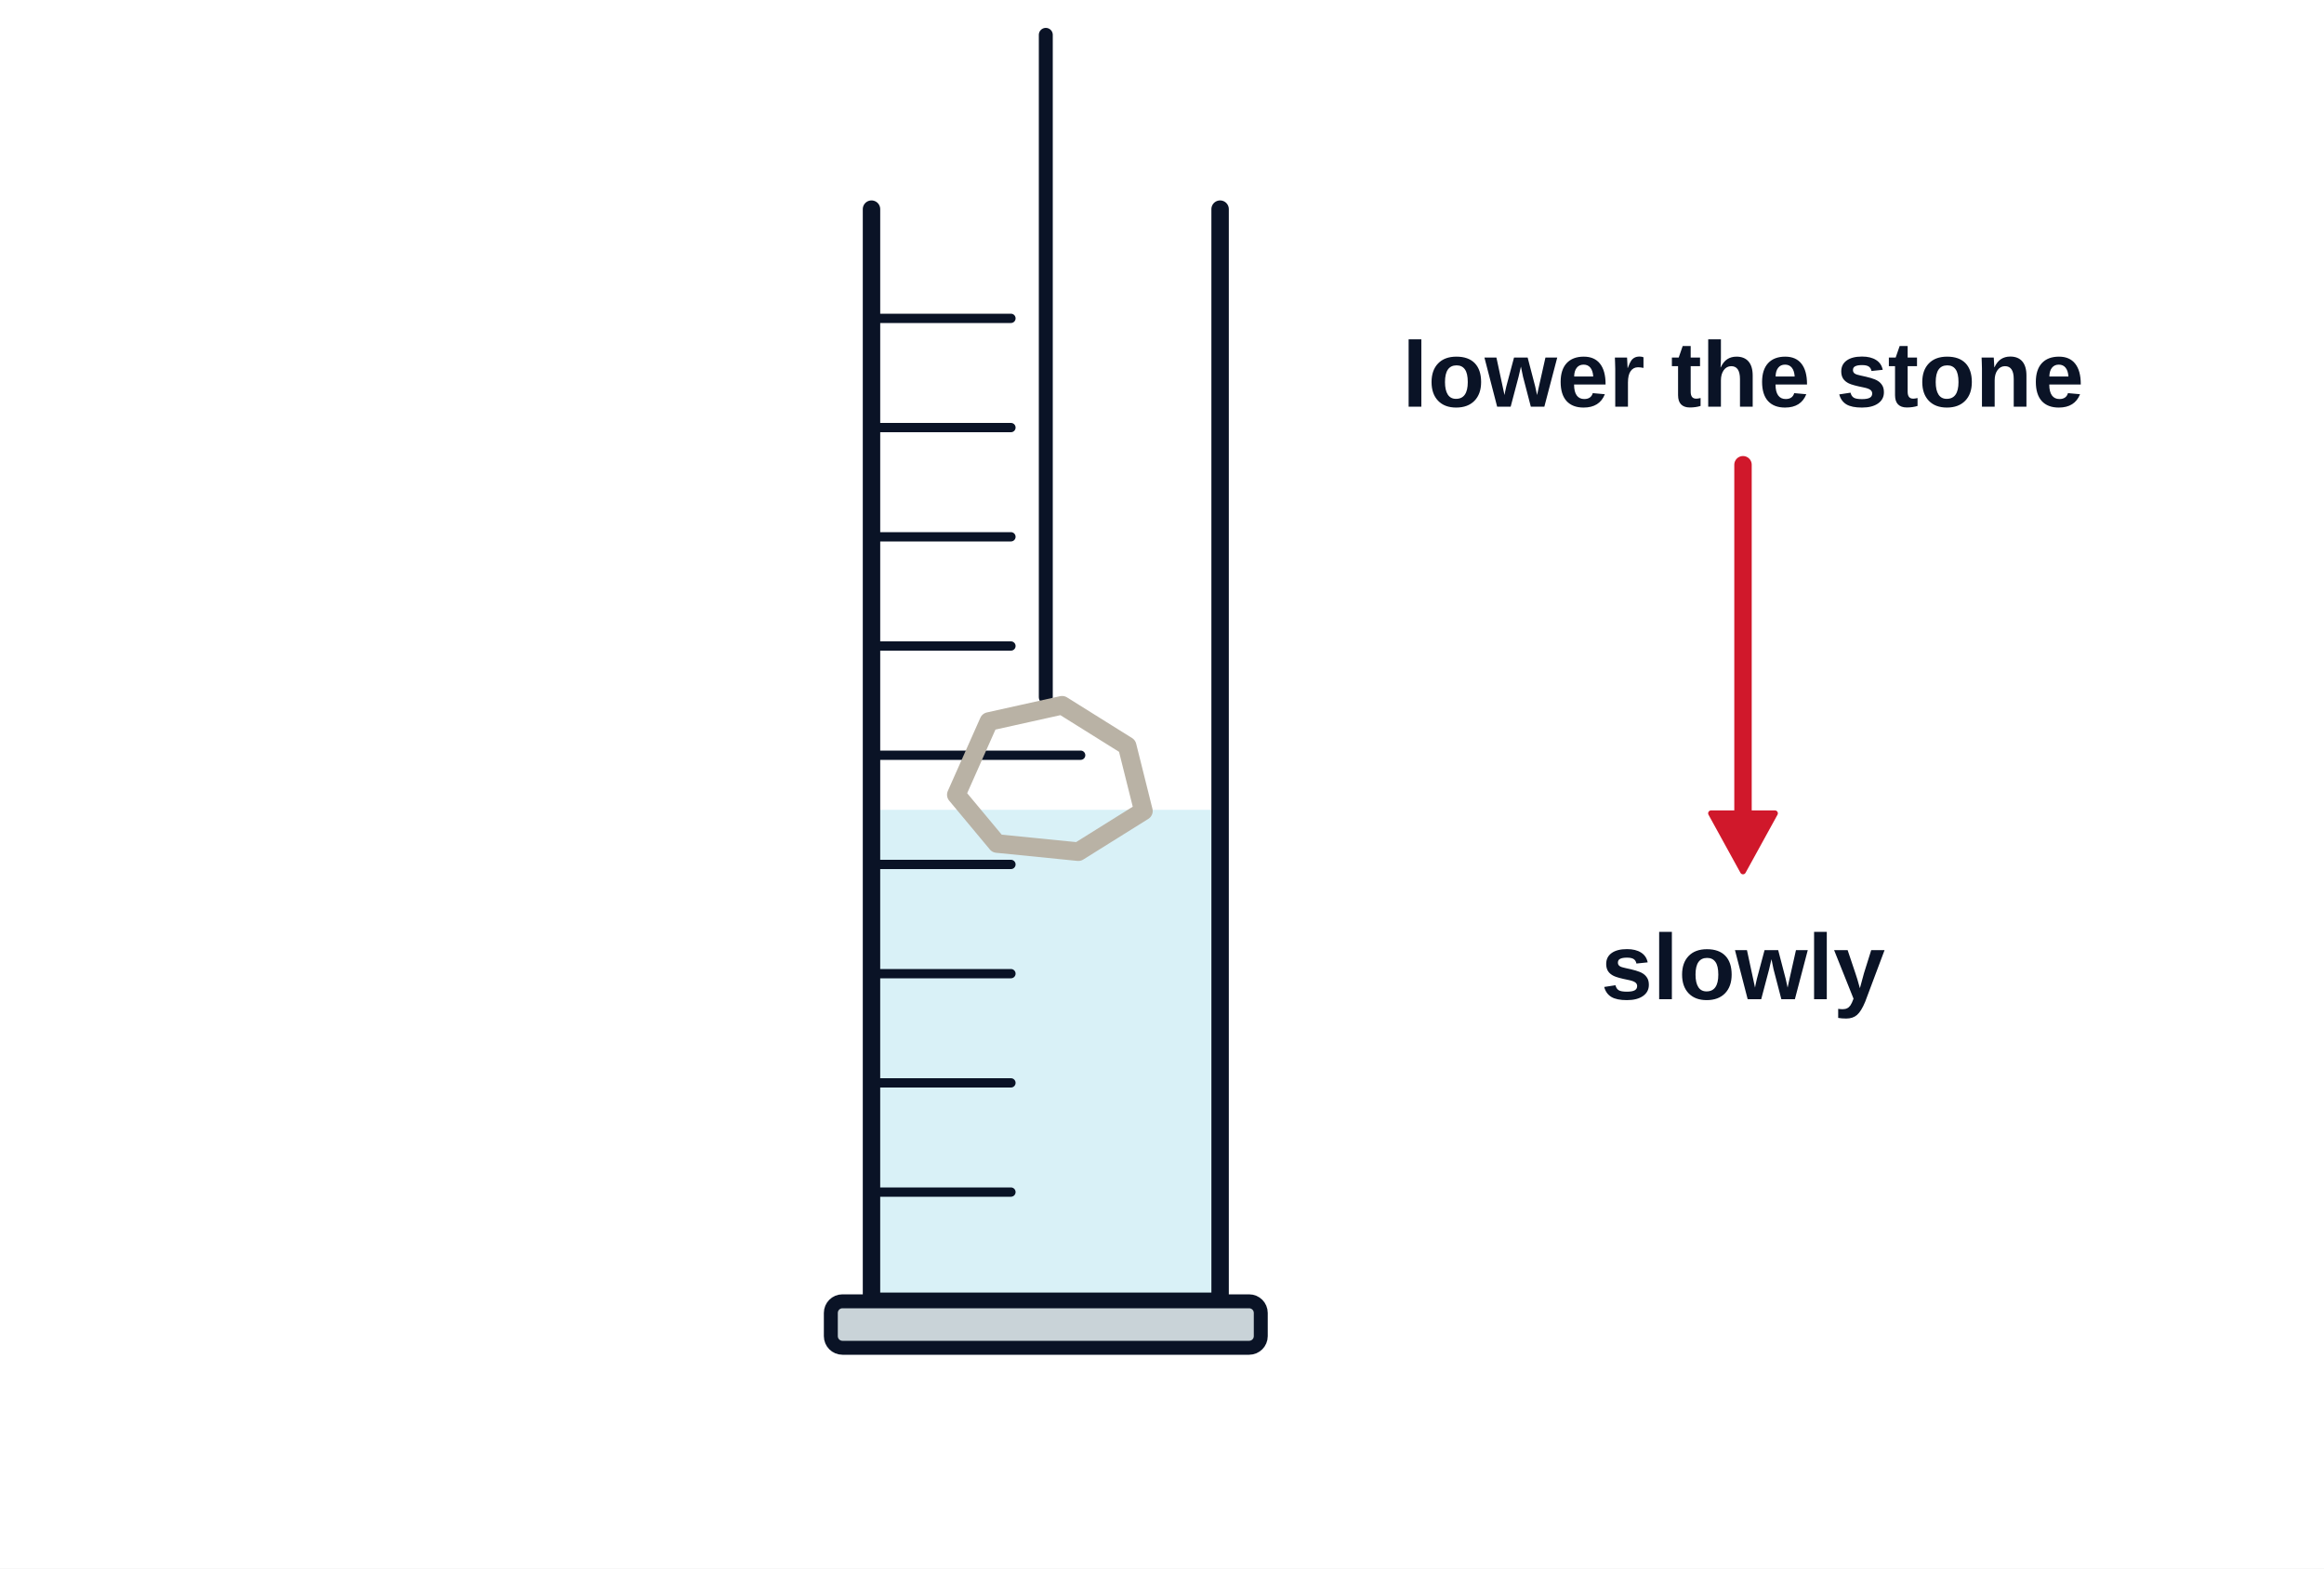
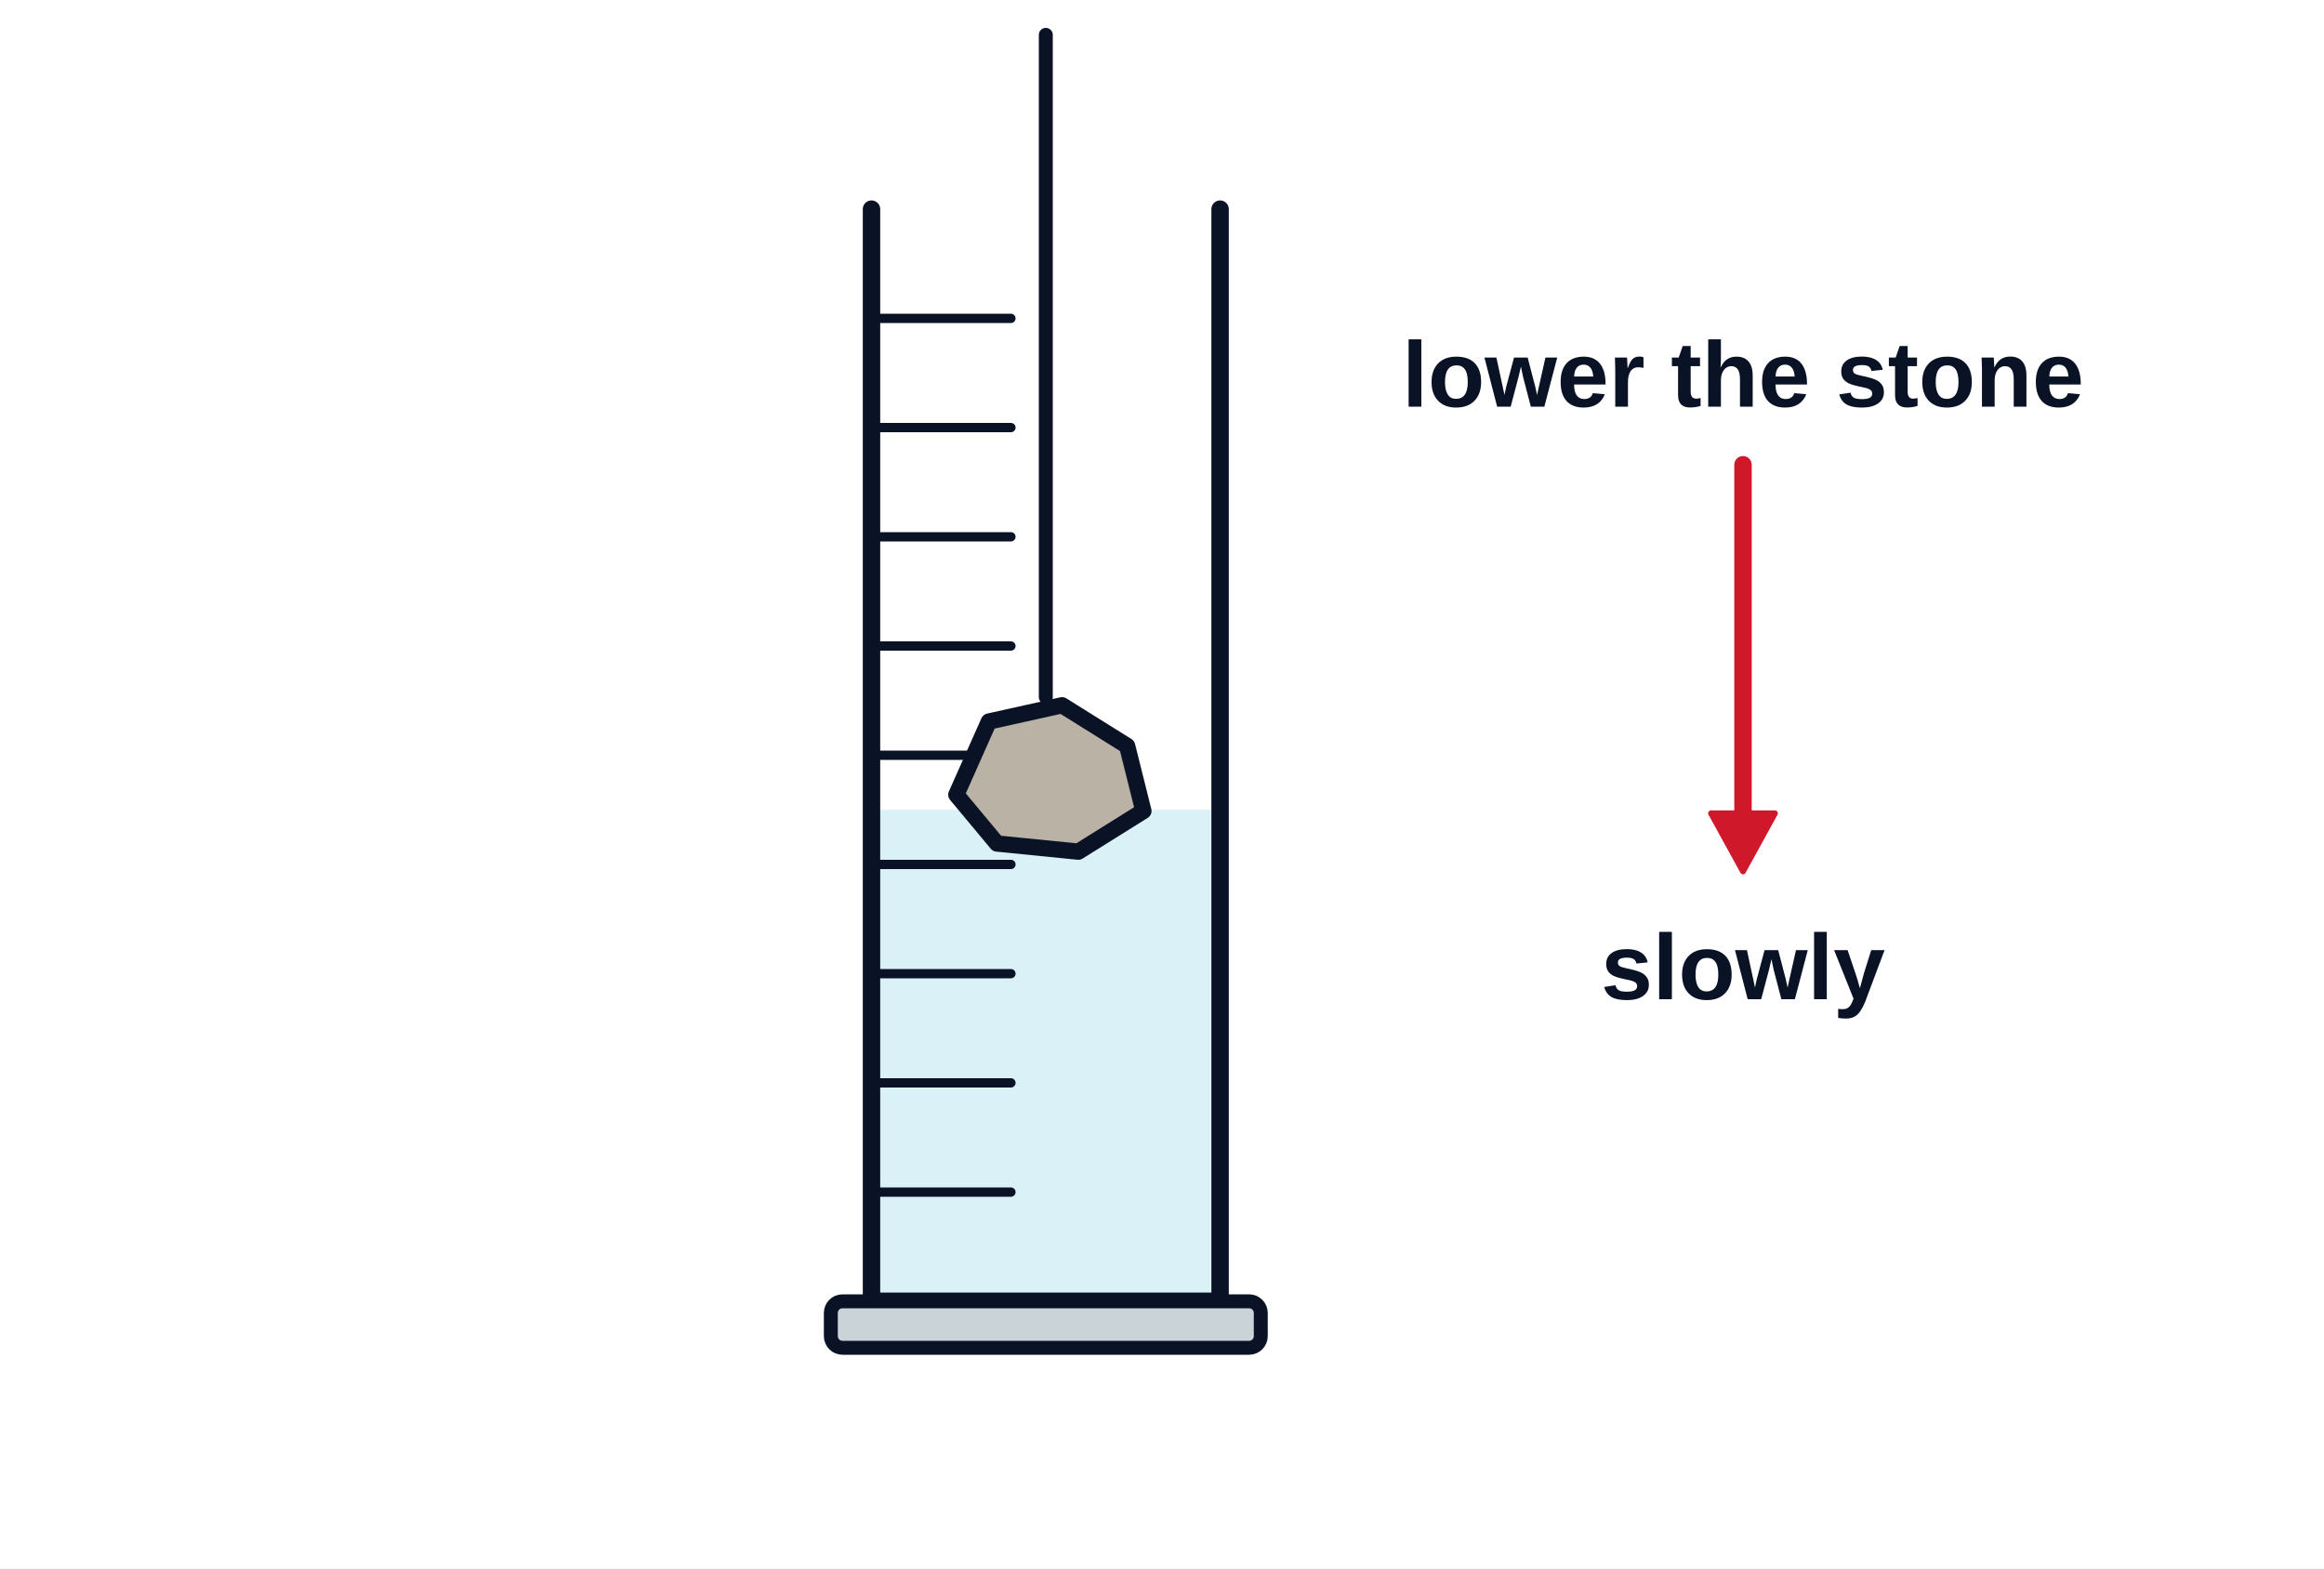
<svg xmlns="http://www.w3.org/2000/svg" viewBox="0 0 400 270" width="400" height="270" role="img" font-family="Arial, Helvetica, sans-serif" fill="none" stroke="#0a1326" stroke-width="3.2" stroke-linecap="round" stroke-linejoin="round">
  <rect width="400" height="270" fill="#ffffff" stroke="none" />
  <rect x="151.5" y="139.4" width="57" height="84.6" fill="#d9f1f7" stroke="none" stroke-width="0" />
  <path d="M150 36 V224 H210 V36" stroke="#0a1326" stroke-width="3" fill="none" />
  <rect x="143" y="224" width="74" height="8" fill="#c9d3d8" stroke="#0a1326" stroke-width="2.4" rx="2" />
  <line x1="150" y1="205.2" x2="174" y2="205.2" stroke="#0a1326" stroke-width="1.6" />
  <line x1="150" y1="186.4" x2="174" y2="186.4" stroke="#0a1326" stroke-width="1.6" />
  <line x1="150" y1="167.6" x2="174" y2="167.6" stroke="#0a1326" stroke-width="1.6" />
  <line x1="150" y1="148.8" x2="174" y2="148.8" stroke="#0a1326" stroke-width="1.6" />
  <line x1="150" y1="130" x2="186" y2="130" stroke="#0a1326" stroke-width="1.6" />
  <line x1="150" y1="111.2" x2="174" y2="111.2" stroke="#0a1326" stroke-width="1.6" />
  <line x1="150" y1="92.4" x2="174" y2="92.4" stroke="#0a1326" stroke-width="1.6" />
  <line x1="150" y1="73.6" x2="174" y2="73.6" stroke="#0a1326" stroke-width="1.6" />
  <line x1="150" y1="54.8" x2="174" y2="54.8" stroke="#0a1326" stroke-width="1.6" />
  <line x1="180" y1="6" x2="180" y2="120" stroke="#0a1326" stroke-width="2.4" />
-   <path d="M164.6 136.8 L170.2 124.2 L182.8 121.4 L194 128.4 L196.8 139.6 L185.6 146.6 L171.6 145.2 Z" stroke="#b9b2a5" stroke-width="#0a1326" fill="2.8" />
+   <path d="M164.6 136.8 L170.2 124.2 L182.8 121.4 L194 128.4 L196.8 139.6 L185.6 146.6 L171.6 145.2 Z" fill="#b9b2a5" stroke="#0a1326" stroke-width="2.8" />
  <line x1="300" y1="80" x2="300" y2="140" stroke="#d0182b" stroke-width="3" />
  <path d="M300 150 L305.5 140 L294.5 140 Z" fill="#d0182b" stroke="#d0182b" stroke-width="1" />
  <text x="300" y="70" text-anchor="middle" font-size="16" font-weight="700" fill="#0a1326" stroke="none">lower the stone</text>
  <text x="300" y="172" text-anchor="middle" font-size="16" font-weight="700" fill="#0a1326" stroke="none">slowly</text>
</svg>
